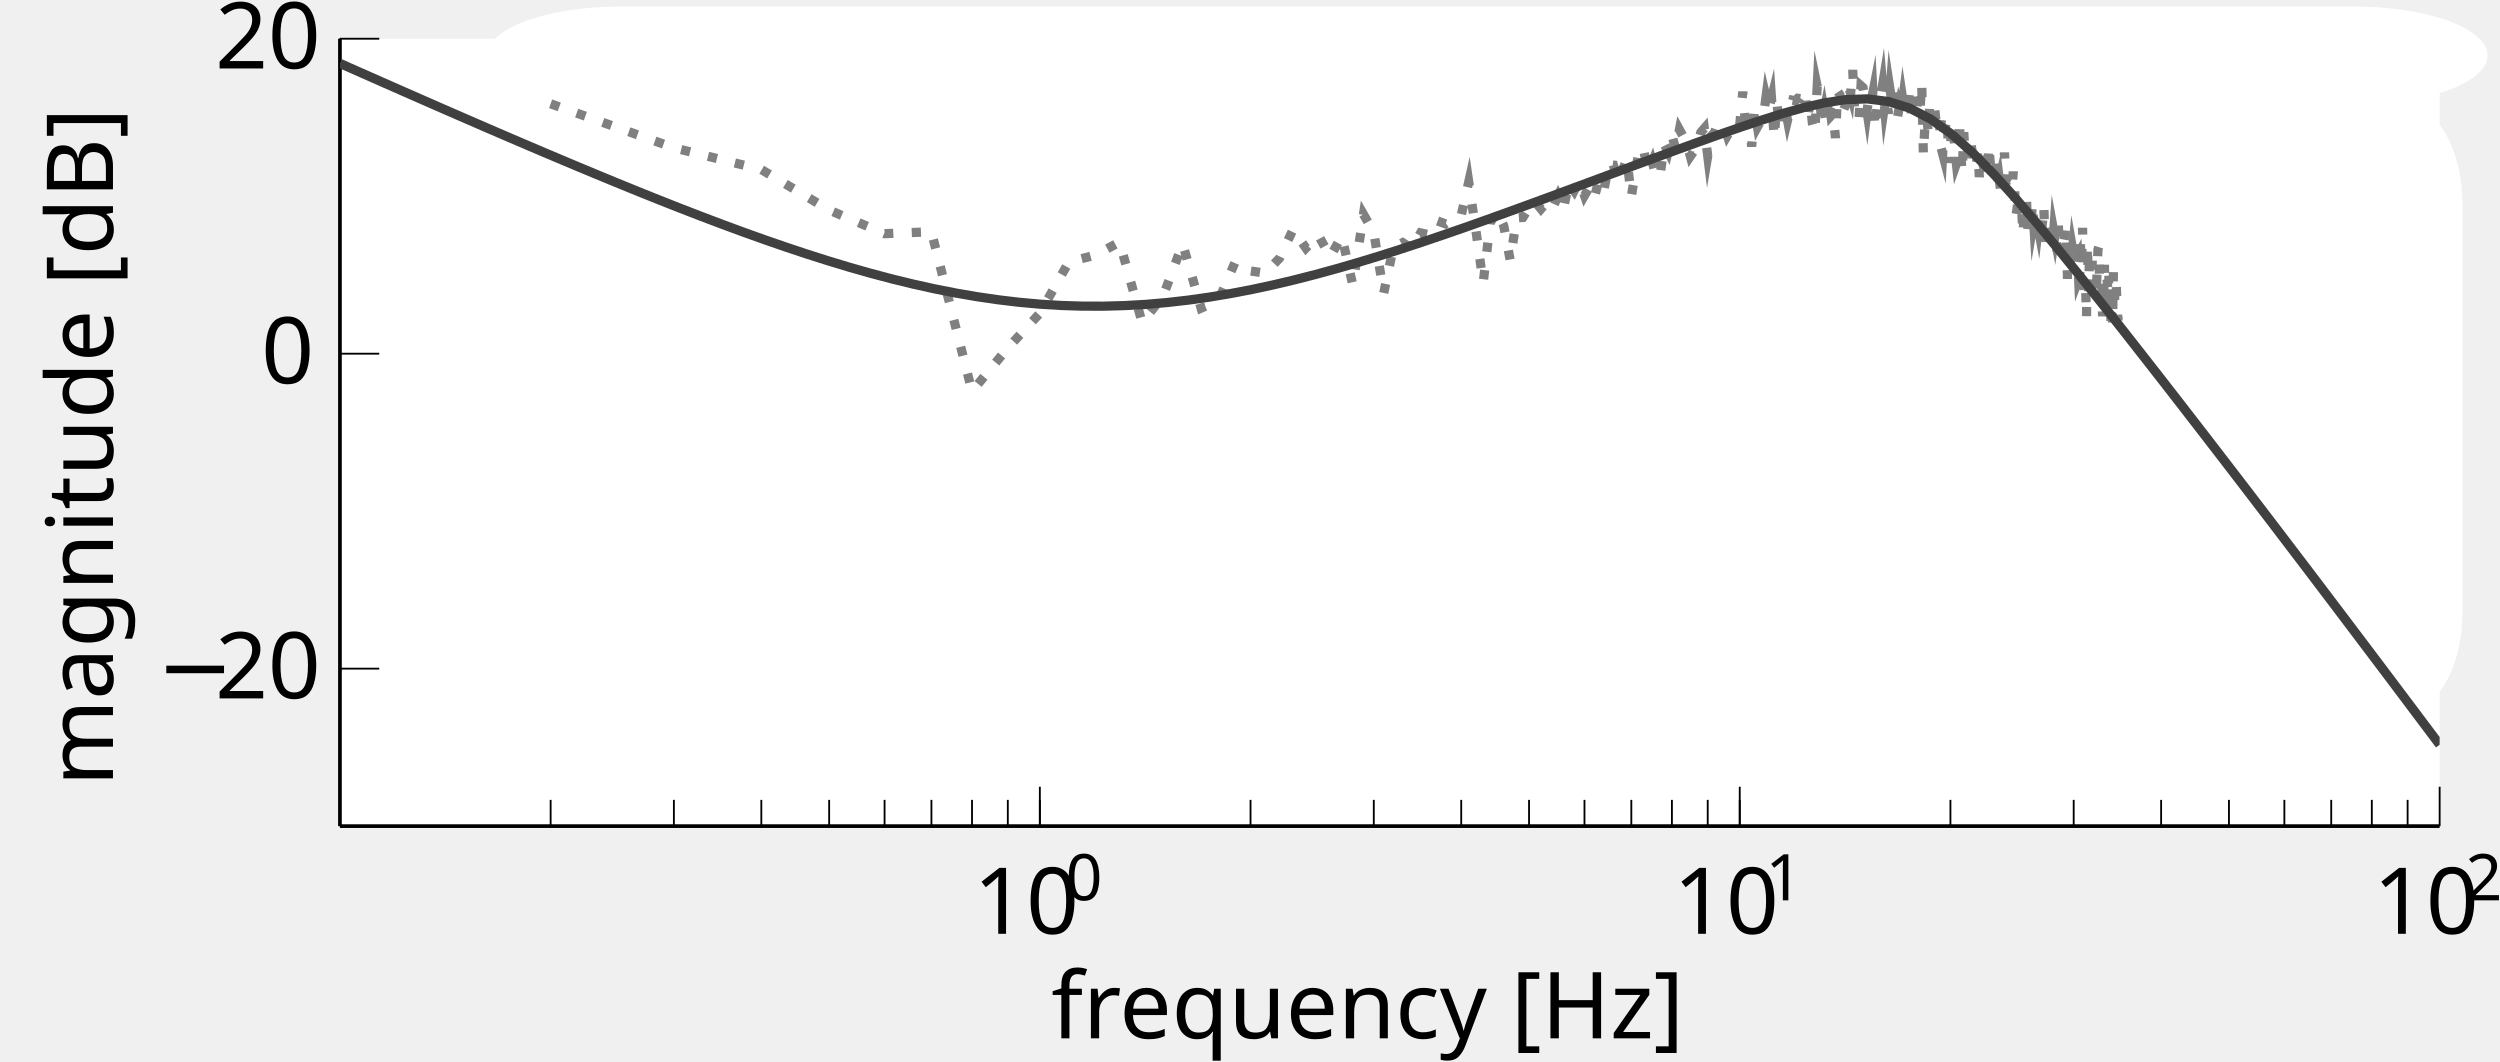
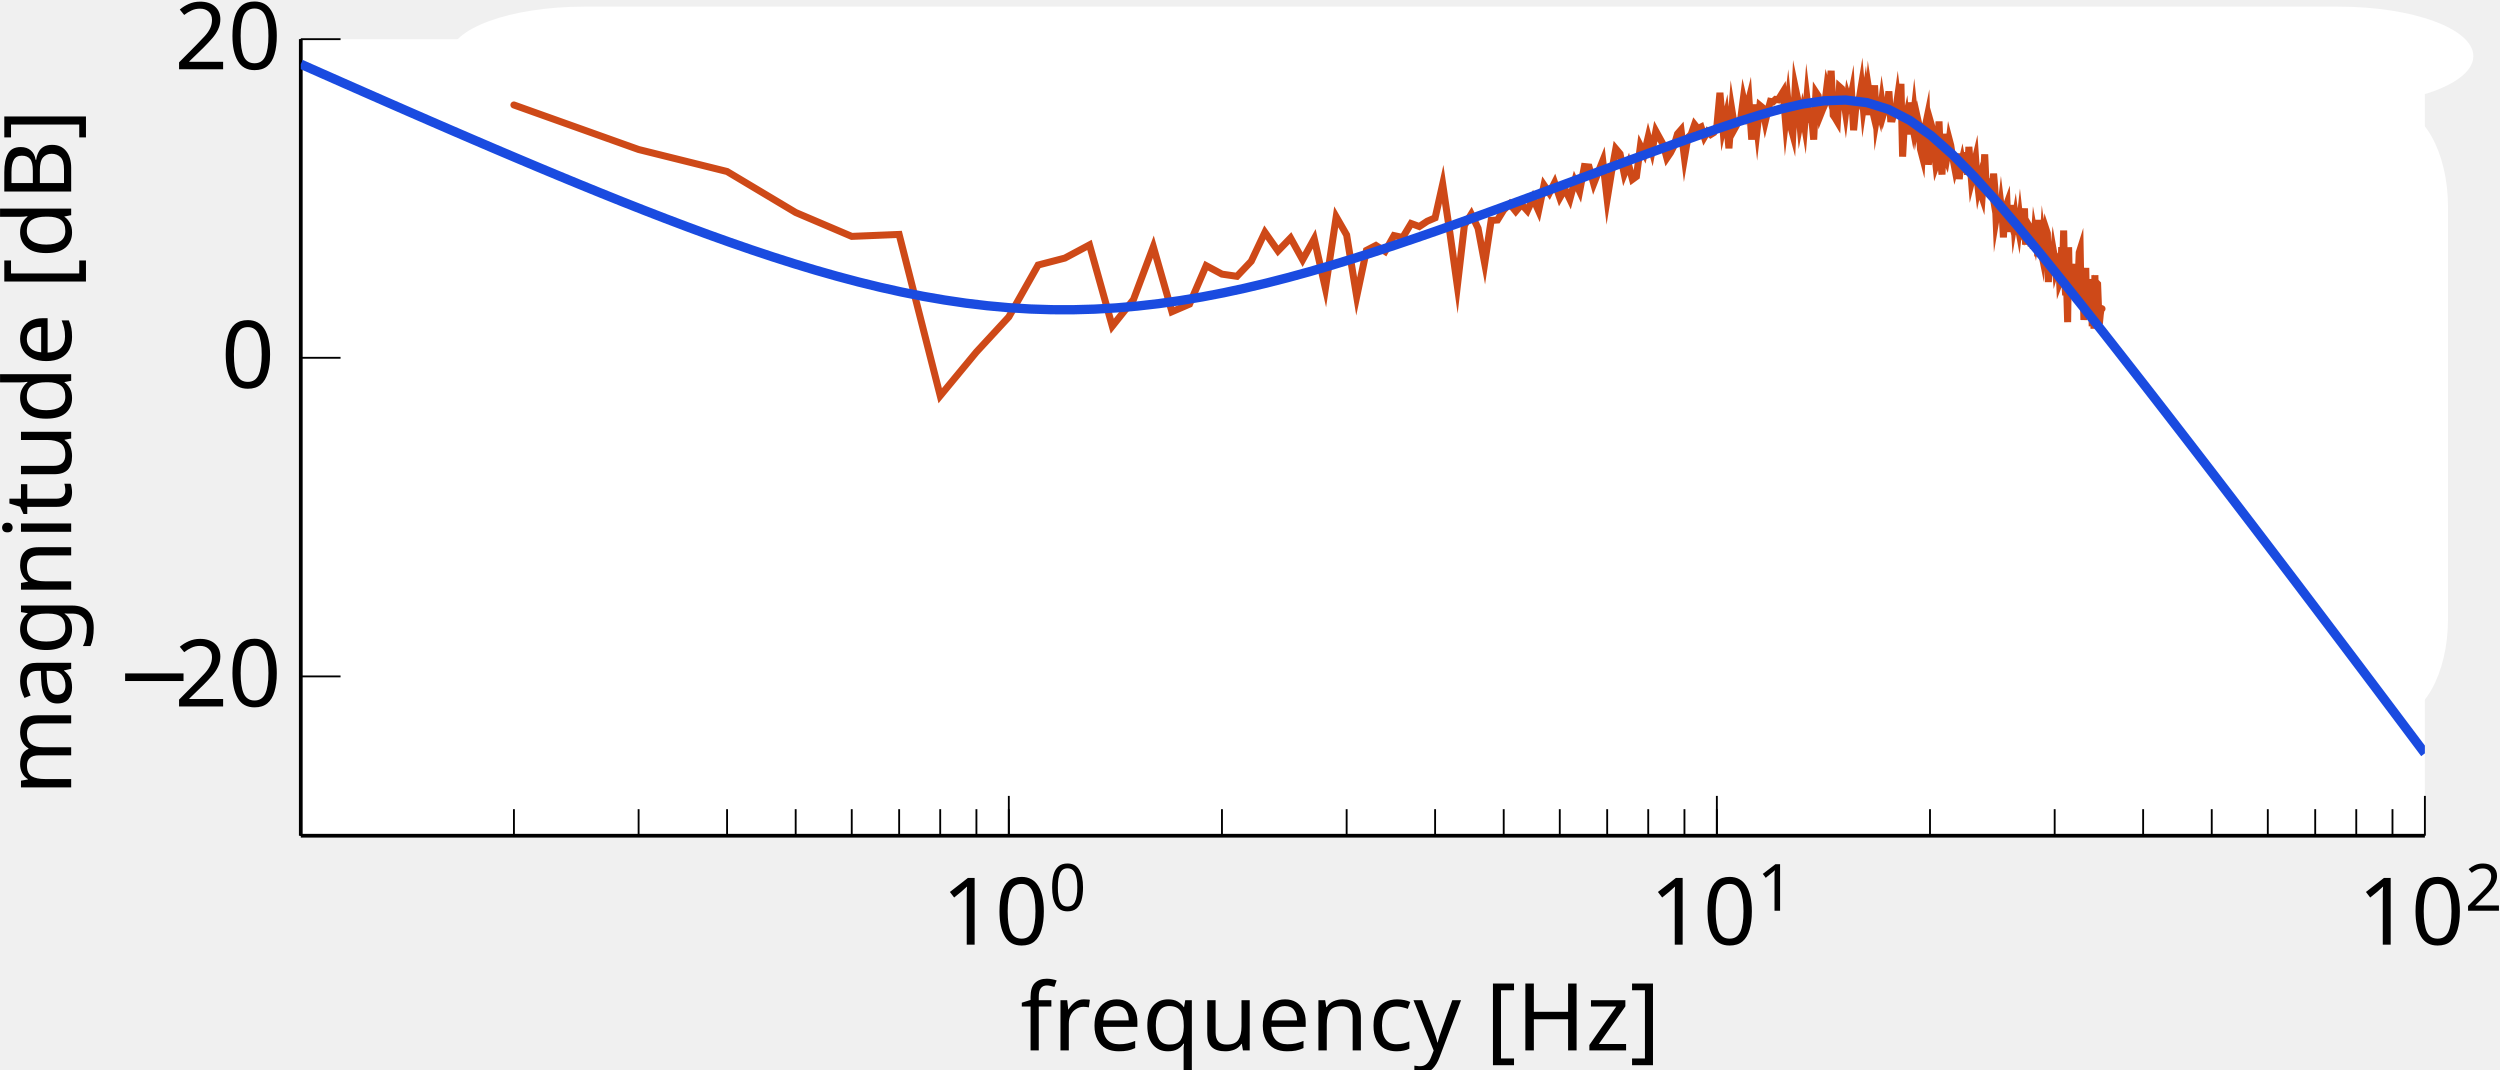
- <svg xmlns="http://www.w3.org/2000/svg" version="1.1" id="svg2" xml:space="preserve" width="360.004" height="152.804" viewBox="0 0 360.004 152.804">
+ <svg xmlns="http://www.w3.org/2000/svg" version="1.1" id="svg2" xml:space="preserve" width="355.869" height="152.3" viewBox="0 0 355.869 152.3">
  <defs id="defs6">
    <clipPath clipPathUnits="userSpaceOnUse" id="clipPath222">
      <path d="M -75.59,0 H 151.18 V 85.04 H -75.59 Z" id="path220" />
    </clipPath>
    <clipPath clipPathUnits="userSpaceOnUse" id="clipPath540">
      <path d="M -75.59,0 H 151.18 V 85.038 H -75.59 Z" id="path538" />
    </clipPath>
  </defs>
-   <g id="g10" transform="matrix(1.333333,0,0,-1.333333,48.95503,118.9629)">
+   <g id="g10" transform="matrix(1.333333,0,0,-1.333333,42.81937,118.9629)">
    <g id="g14" />
    <g id="g18" />
    <g id="g20" />
    <g id="g22">
      <g id="g24" />
    </g>
    <g id="g26" />
    <g id="g28" />
    <g id="g30" />
    <g id="g32" />
    <g id="g40" transform="translate(75.588)" />
    <g id="g46" transform="translate(75.588)">
      <path id="path48" style="fill:#ffffff;fill-opacity:1;fill-rule:nonzero;stroke:none" d="M -75.59,0 H 151.18 V 85.04 H -75.59 Z" />
    </g>
    <path id="path54" style="fill:none;stroke:#000000;stroke-width:0.199;stroke-linecap:butt;stroke-linejoin:miter;stroke-miterlimit:10;stroke-dasharray:none;stroke-opacity:1" d="M -0.002,0 V 2.835 M 22.753,0 V 2.835 M 36.064,0 V 2.835 M 45.508,0 V 2.835 M 52.833,0 V 2.835 M 58.819,0 V 2.835 M 63.879,0 V 2.835 M 68.263,0 V 2.835 M 72.129,0 V 2.835 M 75.588,0 V 2.835 M 98.343,0 V 2.835 M 111.654,0 V 2.835 M 121.098,0 V 2.835 M 128.423,0 V 2.835 M 134.409,0 V 2.835 M 139.469,0 V 2.835 M 143.852,0 V 2.835 M 147.719,0 V 2.835 M 151.178,0 V 2.835 M 173.933,0 V 2.835 M 187.244,0 V 2.835 M 196.688,0 V 2.835 M 204.013,0 V 2.835 M 209.998,0 V 2.835 M 215.059,0 V 2.835 M 219.442,0 V 2.835 M 223.309,0 V 2.835 M -0.002,85.04 v -2.835 m 22.755,2.835 v -2.835 m 13.311,2.835 v -2.835 m 9.444,2.835 v -2.835 m 7.325,2.835 v -2.835 m 5.986,2.835 v -2.835 m 5.06,2.835 v -2.835 m 4.384,2.835 v -2.835 m 3.867,2.835 v -2.835 m 3.459,2.835 v -2.835 m 22.755,2.835 v -2.835 m 13.311,2.835 v -2.835 m 9.444,2.835 v -2.835 m 7.325,2.835 v -2.835 m 5.985,2.835 v -2.835 m 5.06,2.835 v -2.835 m 4.384,2.835 v -2.835 m 3.867,2.835 v -2.835 m 3.459,2.835 v -2.835 m 22.755,2.835 v -2.835 m 13.311,2.835 v -2.835 m 9.444,2.835 v -2.835 m 7.325,2.835 v -2.835 m 5.986,2.835 v -2.835 m 5.06,2.835 v -2.835 m 4.384,2.835 v -2.835 m 3.867,2.835 v -2.835" />
    <g id="g56" transform="translate(75.588)">
      <path d="M -75.59,0 V 4.252 M 0,0 V 4.252 M 75.59,0 V 4.252 M 151.18,0 V 4.252 M -75.59,85.04 V 80.788 M 0,85.04 v -4.252 m 75.59,4.252 v -4.252 m 75.59,4.252 v -4.252" style="fill:none;stroke:#000000;stroke-width:0.199;stroke-linecap:butt;stroke-linejoin:miter;stroke-miterlimit:10;stroke-dasharray:none;stroke-opacity:1" id="path58" />
    </g>
    <path id="path64" style="fill:none;stroke:#000000;stroke-width:0.199;stroke-linecap:butt;stroke-linejoin:miter;stroke-miterlimit:10;stroke-dasharray:none;stroke-opacity:1" d="M -0.002,17.008 H 4.243 M -0.002,51.024 H 4.243 M -0.002,85.04 H 4.243 M 226.768,17.008 h -4.245 m 4.245,34.016 h -4.245 m 4.245,34.016 h -4.245" />
    <g id="g66" transform="translate(75.588)">
      <path id="path68" style="fill:none;stroke:#000000;stroke-width:0.399;stroke-linecap:butt;stroke-linejoin:miter;stroke-miterlimit:10;stroke-dasharray:none;stroke-opacity:1" d="M -75.59,0 H 151.18" />
    </g>
    <g id="g70" transform="translate(75.588)" />
    <g id="g74" transform="translate(75.588)">
      <path id="path76" style="fill:none;stroke:#000000;stroke-width:0.399;stroke-linecap:butt;stroke-linejoin:miter;stroke-miterlimit:10;stroke-dasharray:none;stroke-opacity:1" d="M -75.59,0 V 85.04" />
    </g>
    <g id="g78" transform="translate(75.588)" />
    <g id="g106" transform="translate(75.588)">
      <g transform="translate(-7.181,-11.63)" id="g108">
        <g id="g110">
          <g transform="translate(-114.327,-128.335)" id="g112">
            <text id="text116" style="font-variant:normal;font-weight:normal;font-size:9.963px;font-family:CMR10;-inkscape-font-specification:CMR10;writing-mode:lr-tb;fill:#000000;fill-opacity:1;fill-rule:nonzero;stroke:none" transform="matrix(1,0,0,-1,114.327,128.335)">
-               <tspan id="tspan114" y="0" x="0 4.981" style="-inkscape-font-specification:sans-serif;font-family:sans-serif;font-weight:normal;font-style:normal;font-stretch:normal;font-variant:normal">10</tspan>
+               <tspan id="tspan114" y="0" x="0 4.981" style="font-style:normal;font-variant:normal;font-weight:normal;font-stretch:normal;font-family:sans-serif;-inkscape-font-specification:sans-serif">10</tspan>
            </text>
-             <text id="text120" style="font-variant:normal;font-weight:normal;font-size:6.974px;font-family:CMR7;-inkscape-font-specification:CMR7;writing-mode:lr-tb;fill:#000000;fill-opacity:1;fill-rule:nonzero;stroke:none" transform="matrix(1,0,0,-1,124.29,131.952)">
-               <tspan id="tspan118" y="0" x="0" style="-inkscape-font-specification:sans-serif;font-family:sans-serif;font-weight:normal;font-style:normal;font-stretch:normal;font-variant:normal">0</tspan>
+             <text id="text120" style="font-variant:normal;font-weight:normal;font-size:6.974px;font-family:CMR7;-inkscape-font-specification:CMR7;writing-mode:lr-tb;fill:#000000;fill-opacity:1;fill-rule:nonzero;stroke:none" transform="scale(1,-1)" x="125.79" y="-131.952">
+               <tspan id="tspan118" y="-131.952" x="125.79" style="font-style:normal;font-variant:normal;font-weight:normal;font-stretch:normal;font-family:sans-serif;-inkscape-font-specification:sans-serif">0</tspan>
            </text>
            <g transform="translate(114.327,128.335)" id="g122" />
          </g>
        </g>
        <g transform="translate(7.181,11.63)" id="g124" />
      </g>
    </g>
    <g id="g126" transform="translate(75.588)">
      <g transform="translate(68.408,-11.63)" id="g128">
        <g id="g130">
          <g transform="translate(-189.916,-128.335)" id="g132">
            <text id="text136" style="font-variant:normal;font-weight:normal;font-size:9.963px;font-family:CMR10;-inkscape-font-specification:CMR10;writing-mode:lr-tb;fill:#000000;fill-opacity:1;fill-rule:nonzero;stroke:none" transform="matrix(1,0,0,-1,189.916,128.335)">
-               <tspan id="tspan134" y="0" x="0 4.981" style="-inkscape-font-specification:sans-serif;font-family:sans-serif;font-weight:normal;font-style:normal;font-stretch:normal;font-variant:normal">10</tspan>
+               <tspan id="tspan134" y="0" x="0 4.981" style="font-style:normal;font-variant:normal;font-weight:normal;font-stretch:normal;font-family:sans-serif;-inkscape-font-specification:sans-serif">10</tspan>
            </text>
-             <text id="text140" style="font-variant:normal;font-weight:normal;font-size:6.974px;font-family:CMR7;-inkscape-font-specification:CMR7;writing-mode:lr-tb;fill:#000000;fill-opacity:1;fill-rule:nonzero;stroke:none" transform="matrix(1,0,0,-1,199.879,131.952)">
-               <tspan id="tspan138" y="0" x="0" style="-inkscape-font-specification:sans-serif;font-family:sans-serif;font-weight:normal;font-style:normal;font-stretch:normal;font-variant:normal">1</tspan>
+             <text id="text140" style="font-variant:normal;font-weight:normal;font-size:6.974px;font-family:CMR7;-inkscape-font-specification:CMR7;writing-mode:lr-tb;fill:#000000;fill-opacity:1;fill-rule:nonzero;stroke:none" transform="scale(1,-1)" x="201.379" y="-131.952">
+               <tspan id="tspan138" y="-131.952" x="201.379" style="font-style:normal;font-variant:normal;font-weight:normal;font-stretch:normal;font-family:sans-serif;-inkscape-font-specification:sans-serif">1</tspan>
            </text>
            <g transform="translate(189.916,128.335)" id="g142" />
          </g>
        </g>
        <g transform="translate(-68.408,11.63)" id="g144" />
      </g>
    </g>
    <g id="g146" transform="translate(75.588)">
      <g transform="translate(143.997,-11.63)" id="g148">
        <g id="g150">
          <g transform="translate(-265.505,-128.335)" id="g152">
            <text id="text156" style="font-variant:normal;font-weight:normal;font-size:9.963px;font-family:CMR10;-inkscape-font-specification:CMR10;writing-mode:lr-tb;fill:#000000;fill-opacity:1;fill-rule:nonzero;stroke:none" transform="matrix(1,0,0,-1,265.505,128.335)">
-               <tspan id="tspan154" y="0" x="0 4.981" style="-inkscape-font-specification:sans-serif;font-family:sans-serif;font-weight:normal;font-style:normal;font-stretch:normal;font-variant:normal">10</tspan>
+               <tspan id="tspan154" y="0" x="0 4.981" style="font-style:normal;font-variant:normal;font-weight:normal;font-stretch:normal;font-family:sans-serif;-inkscape-font-specification:sans-serif">10</tspan>
            </text>
-             <text id="text160" style="font-variant:normal;font-weight:normal;font-size:6.974px;font-family:CMR7;-inkscape-font-specification:CMR7;writing-mode:lr-tb;fill:#000000;fill-opacity:1;fill-rule:nonzero;stroke:none" transform="matrix(1,0,0,-1,275.468,131.952)">
-               <tspan id="tspan158" y="0" x="0" style="-inkscape-font-specification:sans-serif;font-family:sans-serif;font-weight:normal;font-style:normal;font-stretch:normal;font-variant:normal">2</tspan>
+             <text id="text160" style="font-variant:normal;font-weight:normal;font-size:6.974px;font-family:CMR7;-inkscape-font-specification:CMR7;writing-mode:lr-tb;fill:#000000;fill-opacity:1;fill-rule:nonzero;stroke:none" transform="scale(1,-1)" x="276.968" y="-131.952">
+               <tspan id="tspan158" y="-131.952" x="276.968" style="font-style:normal;font-variant:normal;font-weight:normal;font-stretch:normal;font-family:sans-serif;-inkscape-font-specification:sans-serif">2</tspan>
            </text>
            <g transform="translate(265.505,128.335)" id="g162" />
          </g>
        </g>
        <g transform="translate(-143.997,11.63)" id="g164" />
      </g>
    </g>
    <g id="g166" transform="translate(75.588)">
      <g transform="translate(-95.406,13.797)" id="g168">
        <g id="g170">
          <g transform="translate(-26.102,-153.762)" id="g172">
            <text id="text176" style="font-variant:normal;font-weight:normal;font-size:9.963px;font-family:txsys;-inkscape-font-specification:txsys;writing-mode:lr-tb;fill:#000000;fill-opacity:1;fill-rule:nonzero;stroke:none" transform="matrix(1,0,0,-1,26.102,153.762)">
              <tspan id="tspan174" y="0" x="0">−</tspan>
            </text>
            <text id="text180" style="font-variant:normal;font-weight:normal;font-size:9.963px;font-family:CMR10;-inkscape-font-specification:CMR10;writing-mode:lr-tb;fill:#000000;fill-opacity:1;fill-rule:nonzero;stroke:none" transform="matrix(1,0,0,-1,32.438,153.762)">
-               <tspan id="tspan178" y="0" x="0 4.981" style="-inkscape-font-specification:sans-serif;font-family:sans-serif;font-weight:normal;font-style:normal;font-stretch:normal;font-variant:normal">20</tspan>
+               <tspan id="tspan178" y="0" x="0 4.981" style="font-style:normal;font-variant:normal;font-weight:normal;font-stretch:normal;font-family:sans-serif;-inkscape-font-specification:sans-serif">20</tspan>
            </text>
            <g transform="translate(26.102,153.762)" id="g182" />
          </g>
        </g>
        <g transform="translate(95.406,-13.797)" id="g184" />
      </g>
    </g>
    <g id="g186" transform="translate(75.588)">
      <g transform="translate(-84.089,47.813)" id="g188">
        <g id="g190">
          <g transform="translate(-37.419,-187.778)" id="g192">
            <text id="text196" style="font-variant:normal;font-weight:normal;font-size:9.963px;font-family:CMR10;-inkscape-font-specification:CMR10;writing-mode:lr-tb;fill:#000000;fill-opacity:1;fill-rule:nonzero;stroke:none" transform="matrix(1,0,0,-1,37.419,187.778)">
-               <tspan id="tspan194" y="0" x="0" style="-inkscape-font-specification:sans-serif;font-family:sans-serif;font-weight:normal;font-style:normal;font-stretch:normal;font-variant:normal">0</tspan>
+               <tspan id="tspan194" y="0" x="0" style="font-style:normal;font-variant:normal;font-weight:normal;font-stretch:normal;font-family:sans-serif;-inkscape-font-specification:sans-serif">0</tspan>
            </text>
            <g transform="translate(37.419,187.778)" id="g198" />
          </g>
        </g>
        <g transform="translate(84.089,-47.813)" id="g200" />
      </g>
    </g>
    <g id="g202" transform="translate(75.588)">
      <g transform="translate(-89.07,81.828)" id="g204">
        <g id="g206">
          <g transform="translate(-32.438,-221.793)" id="g208">
            <text id="text212" style="font-variant:normal;font-weight:normal;font-size:9.963px;font-family:CMR10;-inkscape-font-specification:CMR10;writing-mode:lr-tb;fill:#000000;fill-opacity:1;fill-rule:nonzero;stroke:none" transform="matrix(1,0,0,-1,32.438,221.793)">
-               <tspan id="tspan210" y="0" x="0 4.981" style="-inkscape-font-specification:sans-serif;font-family:sans-serif;font-weight:normal;font-style:normal;font-stretch:normal;font-variant:normal">20</tspan>
+               <tspan id="tspan210" y="0" x="0 4.981" style="font-style:normal;font-variant:normal;font-weight:normal;font-stretch:normal;font-family:sans-serif;-inkscape-font-specification:sans-serif">20</tspan>
            </text>
            <g transform="translate(32.438,221.793)" id="g214" />
          </g>
        </g>
        <g transform="translate(89.07,-81.828)" id="g216" />
      </g>
    </g>
    <rect style="fill:#ffffff;fill-opacity:1;stroke:none;stroke-width:0.85;stroke-linecap:round;stroke-linejoin:round;stroke-miterlimit:4;stroke-dasharray:none;stroke-dashoffset:0;stroke-opacity:1" id="rect1447" width="11.798" height="65.136" x="217.439" y="-77.699" transform="scale(1,-1)" rx="14.4" ry="10.569" />
    <rect style="fill:#ffffff;fill-opacity:1;stroke:none;stroke-width:0.85;stroke-linecap:round;stroke-linejoin:round;stroke-miterlimit:4;stroke-dasharray:none;stroke-dashoffset:0;stroke-opacity:1" id="rect1445" width="216.056" height="10.569" x="15.884" y="-88.514" transform="scale(1,-1)" rx="14.4" ry="10.569" />
    <g clip-path="url(#clipPath222)" id="g218" transform="translate(75.588)">
      <g id="g224">
-         <path id="path226" style="fill:none;stroke:#808080;stroke-width:0.996;stroke-linecap:butt;stroke-linejoin:miter;stroke-miterlimit:10;stroke-dasharray:0.996, 1.993;stroke-dashoffset:0;stroke-opacity:1" d="m -52.838,78.015 13.313,-4.754 9.445,-2.348 7.325,-4.377 5.985,-2.55 5.058,0.209 4.387,-17.225 3.866,4.675 L 0,55.389 l 3.128,5.537 2.856,0.743 2.628,1.406 2.432,-8.677 2.265,2.844 2.117,5.641 1.989,-6.939 1.878,0.81 1.774,4.107 1.684,-0.905 1.604,-0.233 1.527,1.609 1.46,3.088 1.397,-1.988 1.34,1.386 1.288,-2.33 1.238,2.242 1.194,-5.292 1.153,7.637 1.113,-1.938 1.074,-6.572 1.042,4.927 1.01,0.524 0.98,-0.634 0.951,1.689 0.927,-0.202 0.899,1.491 0.875,-0.32 0.854,0.566 0.833,0.358 0.81,3.605 0.79,-5.352 0.773,-5.537 0.755,6.486 0.738,1.198 0.721,-1.511 0.706,-3.753 0.691,4.589 0.677,0.047 0.664,1.075 0.65,0.636 0.638,-0.787 0.625,0.738 0.613,-0.675 0.603,1.323 0.592,-1.335 0.58,2.747 0.573,-0.844 0.56,1.107 0.553,-1.619 0.541,0.954 0.533,-1.116 0.526,1.963 0.516,-1.112 0.509,2.651 0.5,-0.05 0.495,-1.785 0.485,1.24 0.481,1.209 0.47,-4.094 0.465,2.874 0.459,2.502 0.451,-0.536 0.45,-2.164 0.437,1.091 0.438,-1.657 0.425,0.309 0.429,3.27 0.414,-0.814 0.419,1.781 0.407,-1.496 0.403,2.103 0.398,-0.727 0.392,-0.714 0.389,-1.439 0.384,0.565 0.38,0.744 0.375,1.281 0.371,0.425 0.368,-2.986 0.362,2.139 0.359,0.383 0.355,1.035 0.352,-0.442 0.348,0.174 0.343,-1.085 0.34,0.578 0.337,-0.298 0.334,0.208 0.331,0.713 0.326,3.54 0.324,-3.853 0.319,1.369 0.317,-3.445 0.315,4.077 0.311,-1.951 0.309,0.561 0.306,0.337 0.302,2.313 0.3,-1.31 0.297,1.199 0.295,-4.297 0.292,3.744 0.29,-2.628 0.287,2.531 0.285,-0.235 0.282,-1.502 0.28,1.163 0.277,1.004 0.274,-0.053 0.274,0.265 0.269,-0.039 0.268,0.408 0.266,0.433 0.263,-3.161 0.261,2.17 0.259,-2.57 0.258,-0.965 0.255,5.007 0.254,-1.217 0.251,-2.718 0.249,1.289 0.248,-1.475 0.247,2.98 0.243,-2.029 0.242,0.266 0.24,-2.671 0.238,5.041 0.237,-0.363 0.235,-2.068 0.234,0.586 0.232,0.534 0.229,1.888 0.23,-0.839 0.228,2.569 0.224,-4.744 0.224,-0.328 0.222,-0.375 0.221,3.741 0.221,-0.195 0.217,-1.099 0.216,-1.459 0.215,1.713 0.214,-0.736 0.211,1.08 0.212,-3.944 0.21,2.166 0.209,0.58 0.205,0.716 0.206,1.268 0.203,-2.325 0.205,1.374 0.202,-2.156 0.199,2.56 0.199,-1.286 0.198,-0.845 0.2,2.742 0.194,-3.638 0.196,1.143 0.191,-0.68 0.192,1.499 0.192,-1.296 0.192,0.678 0.188,-0.291 0.187,1.945 0.187,-2.943 0.187,-0.008 0.185,0.745 0.184,0.221 0.183,1.316 0.181,-1.451 0.18,2.92 0.178,-7.772 0.183,3.449 0.175,0.768 0.177,-1.854 0.175,3.417 0.174,-1.534 0.177,-0.947 0.173,1.565 0.171,-1.626 0.17,0.914 0.17,-0.76 0.167,-2.624 0.174,-0.666 0.166,3.121 0.164,-0.01 0.168,0.814 0.163,-4.894 0.168,1.735 0.166,2.464 0.163,-0.572 0.162,-2.21 0.161,-1.508 0.161,0.456 0.159,4.26 0.16,-3.958 0.157,-1.712 0.158,4.352 0.157,-2.465 0.155,-0.373 0.156,0.918 0.155,1.277 0.153,-0.586 0.153,-0.993 0.153,-0.781 0.151,-0.801 0.151,0.54 0.15,1.155 0.149,-2.726 0.149,1.379 0.149,0.616 0.148,-0.823 0.147,0.157 0.146,1.528 0.145,-2.397 0.146,2.979 0.144,-1.882 0.143,-1.808 0.143,0.566 0.142,1.353 0.142,0.594 0.141,-2.018 0.141,-1.253 0.14,0.634 0.139,-1.152 0.139,-0.416 0.138,1.977 0.137,2.606 0.137,-3.029 0.137,-0.057 0.135,0.101 0.135,-0.143 0.135,-0.078 0.134,-0.811 0.134,1.959 0.133,-1.58 0.133,-3.262 0.132,0.775 0.132,1.36 0.131,-1.754 0.131,1.096 0.13,-1.06 0.129,-2.384 0.129,2.546 0.129,0.735 0.128,0.351 0.127,-3.056 0.127,1.826 0.127,-0.405 0.126,-0.483 0.125,1.942 0.125,-2.01 0.124,0.732 0.125,-0.99 0.123,0.234 0.124,-0.672 0.124,1.101 0.122,-1.096 0.121,-0.27 0.121,1.048 0.122,1.564 0.119,-3.875 0.121,2.025 0.119,-1.28 0.118,1.276 0.119,-0.202 0.119,-1.993 0.118,1.497 0.117,-1.759 0.117,1.603 0.117,-0.634 0.116,0.778 0.116,-2.553 0.115,3.893 0.114,-2.509 0.115,-0.743 0.115,-0.565 0.113,1.756 0.115,-0.802 0.113,0.624 0.112,1.154 0.113,-0.341 0.111,-5.22 0.112,3.805 0.11,-0.802 0.111,-1.807 0.11,0.926 0.11,1.098 0.111,-0.636 0.109,-1.314 0.108,0.362 0.11,0.663 0.108,0.204 0.107,-2.509 0.107,0.283 0.108,3.463 0.106,-1.737 0.105,3.513 0.106,-5.346 0.106,-1.569 0.107,0.822 0.105,-3.696 0.104,8 0.105,-5.045 0.105,3.141 0.104,-2.185 0.102,-0.714 0.103,3.032 0.103,-3.16 0.102,-0.379 0.102,0.057 0.103,-0.159 0.103,2.228 0.1,2.624 0.102,0.324 0.1,-5.375 0.1,1.201 0.1,0.744 0.099,-4.096 0.1,1.514 0.098,4.047 0.099,-5.348 0.102,1.042 0.097,2.669 0.097,-1.564 0.097,1.988 0.099,-0.96 0.096,-4.066 0.095,3.574 0.097,-3.834 0.095,5.716 0.095,-3.989 0.097,3.149 0.097,-0.102 0.096,-2.487 0.094,-1.77 0.094,0.998 0.094,0.652 0.094,-0.037" />
+         <path id="path226" style="fill:none;stroke:#ce4918;stroke-width:0.75;stroke-linecap:round;stroke-linejoin:miter;stroke-miterlimit:10;stroke-dasharray:none;stroke-dashoffset:0;stroke-opacity:1" d="m -52.838,78.015 13.313,-4.754 9.445,-2.348 7.325,-4.377 5.985,-2.55 5.058,0.209 4.387,-17.225 3.866,4.675 L 0,55.389 l 3.128,5.537 2.856,0.743 2.628,1.406 2.432,-8.677 2.265,2.844 2.117,5.641 1.989,-6.939 1.878,0.81 1.774,4.107 1.684,-0.905 1.604,-0.233 1.527,1.609 1.46,3.088 1.397,-1.988 1.34,1.386 1.288,-2.33 1.238,2.242 1.194,-5.292 1.153,7.637 1.113,-1.938 1.074,-6.572 1.042,4.927 1.01,0.524 0.98,-0.634 0.951,1.689 0.927,-0.202 0.899,1.491 0.875,-0.32 0.854,0.566 0.833,0.358 0.81,3.605 0.79,-5.352 0.773,-5.537 0.755,6.486 0.738,1.198 0.721,-1.511 0.706,-3.753 0.691,4.589 0.677,0.047 0.664,1.075 0.65,0.636 0.638,-0.787 0.625,0.738 0.613,-0.675 0.603,1.323 0.592,-1.335 0.58,2.747 0.573,-0.844 0.56,1.107 0.553,-1.619 0.541,0.954 0.533,-1.116 0.526,1.963 0.516,-1.112 0.509,2.651 0.5,-0.05 0.495,-1.785 0.485,1.24 0.481,1.209 0.47,-4.094 0.465,2.874 0.459,2.502 0.451,-0.536 0.45,-2.164 0.437,1.091 0.438,-1.657 0.425,0.309 0.429,3.27 0.414,-0.814 0.419,1.781 0.407,-1.496 0.403,2.103 0.398,-0.727 0.392,-0.714 0.389,-1.439 0.384,0.565 0.38,0.744 0.375,1.281 0.371,0.425 0.368,-2.986 0.362,2.139 0.359,0.383 0.355,1.035 0.352,-0.442 0.348,0.174 0.343,-1.085 0.34,0.578 0.337,-0.298 0.334,0.208 0.331,0.713 0.326,3.54 0.324,-3.853 0.319,1.369 0.317,-3.445 0.315,4.077 0.311,-1.951 0.309,0.561 0.306,0.337 0.302,2.313 0.3,-1.31 0.297,1.199 0.295,-4.297 0.292,3.744 0.29,-2.628 0.287,2.531 0.285,-0.235 0.282,-1.502 0.28,1.163 0.277,1.004 0.274,-0.053 0.274,0.265 0.269,-0.039 0.268,0.408 0.266,0.433 0.263,-3.161 0.261,2.17 0.259,-2.57 0.258,-0.965 0.255,5.007 0.254,-1.217 0.251,-2.718 0.249,1.289 0.248,-1.475 0.247,2.98 0.243,-2.029 0.242,0.266 0.24,-2.671 0.238,5.041 0.237,-0.363 0.235,-2.068 0.234,0.586 0.232,0.534 0.229,1.888 0.23,-0.839 0.228,2.569 0.224,-4.744 0.224,-0.328 0.222,-0.375 0.221,3.741 0.221,-0.195 0.217,-1.099 0.216,-1.459 0.215,1.713 0.214,-0.736 0.211,1.08 0.212,-3.944 0.21,2.166 0.209,0.58 0.205,0.716 0.206,1.268 0.203,-2.325 0.205,1.374 0.202,-2.156 0.199,2.56 0.199,-1.286 0.198,-0.845 0.2,2.742 0.194,-3.638 0.196,1.143 0.191,-0.68 0.192,1.499 0.192,-1.296 0.192,0.678 0.188,-0.291 0.187,1.945 0.187,-2.943 0.187,-0.008 0.185,0.745 0.184,0.221 0.183,1.316 0.181,-1.451 0.18,2.92 0.178,-7.772 0.183,3.449 0.175,0.768 0.177,-1.854 0.175,3.417 0.174,-1.534 0.177,-0.947 0.173,1.565 0.171,-1.626 0.17,0.914 0.17,-0.76 0.167,-2.624 0.174,-0.666 0.166,3.121 0.164,-0.01 0.168,0.814 0.163,-4.894 0.168,1.735 0.166,2.464 0.163,-0.572 0.162,-2.21 0.161,-1.508 0.161,0.456 0.159,4.26 0.16,-3.958 0.157,-1.712 0.158,4.352 0.157,-2.465 0.155,-0.373 0.156,0.918 0.155,1.277 0.153,-0.586 0.153,-0.993 0.153,-0.781 0.151,-0.801 0.151,0.54 0.15,1.155 0.149,-2.726 0.149,1.379 0.149,0.616 0.148,-0.823 0.147,0.157 0.146,1.528 0.145,-2.397 0.146,2.979 0.144,-1.882 0.143,-1.808 0.143,0.566 0.142,1.353 0.142,0.594 0.141,-2.018 0.141,-1.253 0.14,0.634 0.139,-1.152 0.139,-0.416 0.138,1.977 0.137,2.606 0.137,-3.029 0.137,-0.057 0.135,0.101 0.135,-0.143 0.135,-0.078 0.134,-0.811 0.134,1.959 0.133,-1.58 0.133,-3.262 0.132,0.775 0.132,1.36 0.131,-1.754 0.131,1.096 0.13,-1.06 0.129,-2.384 0.129,2.546 0.129,0.735 0.128,0.351 0.127,-3.056 0.127,1.826 0.127,-0.405 0.126,-0.483 0.125,1.942 0.125,-2.01 0.124,0.732 0.125,-0.99 0.123,0.234 0.124,-0.672 0.124,1.101 0.122,-1.096 0.121,-0.27 0.121,1.048 0.122,1.564 0.119,-3.875 0.121,2.025 0.119,-1.28 0.118,1.276 0.119,-0.202 0.119,-1.993 0.118,1.497 0.117,-1.759 0.117,1.603 0.117,-0.634 0.116,0.778 0.116,-2.553 0.115,3.893 0.114,-2.509 0.115,-0.743 0.115,-0.565 0.113,1.756 0.115,-0.802 0.113,0.624 0.112,1.154 0.113,-0.341 0.111,-5.22 0.112,3.805 0.11,-0.802 0.111,-1.807 0.11,0.926 0.11,1.098 0.111,-0.636 0.109,-1.314 0.108,0.362 0.11,0.663 0.108,0.204 0.107,-2.509 0.107,0.283 0.108,3.463 0.106,-1.737 0.105,3.513 0.106,-5.346 0.106,-1.569 0.107,0.822 0.105,-3.696 0.104,8 0.105,-5.045 0.105,3.141 0.104,-2.185 0.102,-0.714 0.103,3.032 0.103,-3.16 0.102,-0.379 0.102,0.057 0.103,-0.159 0.103,2.228 0.1,2.624 0.102,0.324 0.1,-5.375 0.1,1.201 0.1,0.744 0.099,-4.096 0.1,1.514 0.098,4.047 0.099,-5.348 0.102,1.042 0.097,2.669 0.097,-1.564 0.097,1.988 0.099,-0.96 0.096,-4.066 0.095,3.574 0.097,-3.834 0.095,5.716 0.095,-3.989 0.097,3.149 0.097,-0.102 0.096,-2.487 0.094,-1.77 0.094,0.998 0.094,0.652 0.094,-0.037" />
      </g>
      <g id="g228">
-         <path id="path230" style="fill:none;stroke:#404040;stroke-width:0.996;stroke-linecap:butt;stroke-linejoin:miter;stroke-miterlimit:10;stroke-dasharray:none;stroke-opacity:1" d="m -75.59,82.373 2.29,-1.014 2.29,-1.012 2.292,-1.009 2.29,-1.006 2.29,-1.002 2.291,-0.998 2.288,-0.993 2.291,-0.987 2.29,-0.981 2.294,-0.974 2.29,-0.966 2.291,-0.956 2.292,-0.946 2.29,-0.934 2.289,-0.92 2.29,-0.904 2.291,-0.887 2.291,-0.867 2.289,-0.845 2.294,-0.821 2.29,-0.793 2.29,-0.763 2.291,-0.729 2.29,-0.692 2.291,-0.652 2.289,-0.608 2.293,-0.56 2.288,-0.509 2.29,-0.455 2.293,-0.397 2.29,-0.337 2.291,-0.274 L 0,56.373 2.29,56.232 l 2.29,-0.073 2.292,-0.005 2.29,0.064 2.29,0.132 2.291,0.198 2.288,0.262 2.291,0.325 2.29,0.384 2.294,0.44 2.29,0.493 2.291,0.542 2.292,0.587 2.29,0.628 2.289,0.665 2.29,0.698 2.291,0.728 2.291,0.754 2.289,0.776 2.294,0.795 2.29,0.811 2.29,0.823 2.291,0.833 2.29,0.841 2.291,0.846 2.289,0.849 2.293,0.849 2.288,0.848 2.29,0.845 2.293,0.839 2.29,0.831 2.291,0.818 2.292,0.799 2.29,0.769 2.29,0.721 2.292,0.645 2.29,0.526 2.29,0.344 2.291,0.08 2.288,-0.277 2.291,-0.714 2.29,-1.189 2.294,-1.646 2.29,-2.034 2.291,-2.33 2.292,-2.54 2.29,-2.68 2.289,-2.772 2.29,-2.832 2.291,-2.871 2.291,-2.899 2.289,-2.919 2.294,-2.936 2.29,-2.95 2.29,-2.962 2.291,-2.974 2.29,-2.984 2.291,-2.994 2.289,-3.004 2.293,-3.013 2.288,-3.021 2.29,-3.029 2.293,-3.036 2.29,-3.042 2.291,-3.048 2.292,-3.053" />
+         <path id="path230" style="fill:none;stroke:#1a4be0;stroke-width:0.996;stroke-linecap:butt;stroke-linejoin:miter;stroke-miterlimit:10;stroke-dasharray:none;stroke-opacity:1" d="m -75.59,82.373 2.29,-1.014 2.29,-1.012 2.292,-1.009 2.29,-1.006 2.29,-1.002 2.291,-0.998 2.288,-0.993 2.291,-0.987 2.29,-0.981 2.294,-0.974 2.29,-0.966 2.291,-0.956 2.292,-0.946 2.29,-0.934 2.289,-0.92 2.29,-0.904 2.291,-0.887 2.291,-0.867 2.289,-0.845 2.294,-0.821 2.29,-0.793 2.29,-0.763 2.291,-0.729 2.29,-0.692 2.291,-0.652 2.289,-0.608 2.293,-0.56 2.288,-0.509 2.29,-0.455 2.293,-0.397 2.29,-0.337 2.291,-0.274 L 0,56.373 2.29,56.232 l 2.29,-0.073 2.292,-0.005 2.29,0.064 2.29,0.132 2.291,0.198 2.288,0.262 2.291,0.325 2.29,0.384 2.294,0.44 2.29,0.493 2.291,0.542 2.292,0.587 2.29,0.628 2.289,0.665 2.29,0.698 2.291,0.728 2.291,0.754 2.289,0.776 2.294,0.795 2.29,0.811 2.29,0.823 2.291,0.833 2.29,0.841 2.291,0.846 2.289,0.849 2.293,0.849 2.288,0.848 2.29,0.845 2.293,0.839 2.29,0.831 2.291,0.818 2.292,0.799 2.29,0.769 2.29,0.721 2.292,0.645 2.29,0.526 2.29,0.344 2.291,0.08 2.288,-0.277 2.291,-0.714 2.29,-1.189 2.294,-1.646 2.29,-2.034 2.291,-2.33 2.292,-2.54 2.29,-2.68 2.289,-2.772 2.29,-2.832 2.291,-2.871 2.291,-2.899 2.289,-2.919 2.294,-2.936 2.29,-2.95 2.29,-2.962 2.291,-2.974 2.29,-2.984 2.291,-2.994 2.289,-3.004 2.293,-3.013 2.288,-3.021 2.29,-3.029 2.293,-3.036 2.29,-3.042 2.291,-3.048 2.292,-3.053" />
      </g>
    </g>
    <g id="g248" transform="translate(-39.937,-14.95)" />
    <g id="g250" />
    <g id="g252" />
    <g id="g254" />
    <g id="g256" />
    <g id="g258" />
    <g id="g260">
      <g id="g262" />
    </g>
    <g id="g264" />
    <g id="g266" />
    <g id="g268" />
    <g id="g270" />
    <g id="g662" />
    <g id="g664" />
    <g transform="rotate(-90,-26.55199,-101.4915)" id="g1463">
      <g transform="rotate(90,-56.7845,-47.9505)" id="g1461">
        <g transform="translate(104.735,-8.834)" id="g1459" />
        <text xml:space="preserve" style="font-style:normal;font-variant:normal;font-weight:normal;font-stretch:normal;font-size:30px;line-height:1.25;font-family:Chilanka;-inkscape-font-specification:Chilanka;letter-spacing:0px;word-spacing:0px;fill:#000000;fill-opacity:1;stroke:none;stroke-width:0.75" x="-6.956" y="-0.386" id="text1469" transform="scale(1,-1)">
          <tspan id="tspan1467" x="-6.956" y="-0.386" style="font-style:normal;font-variant:normal;font-weight:normal;font-stretch:normal;font-size:10px;font-family:sans-serif;-inkscape-font-specification:sans-serif;stroke-width:0.75">frequency [Hz]</tspan>
        </text>
      </g>
    </g>
    <text xml:space="preserve" style="font-style:normal;font-variant:normal;font-weight:normal;font-stretch:normal;font-size:30px;line-height:1.25;font-family:Chilanka;-inkscape-font-specification:Chilanka;letter-spacing:0px;word-spacing:0px;fill:#000000;fill-opacity:1;stroke:none;stroke-width:0.75" x="4.315" y="-24.517" id="text1473" transform="matrix(0,1,1,0,0,0)">
      <tspan id="tspan1471" x="4.315" y="-24.517" style="font-style:normal;font-variant:normal;font-weight:normal;font-stretch:normal;font-size:10px;font-family:sans-serif;-inkscape-font-specification:sans-serif;stroke-width:0.75">magnitude [dB]</tspan>
    </text>
  </g>
</svg>
